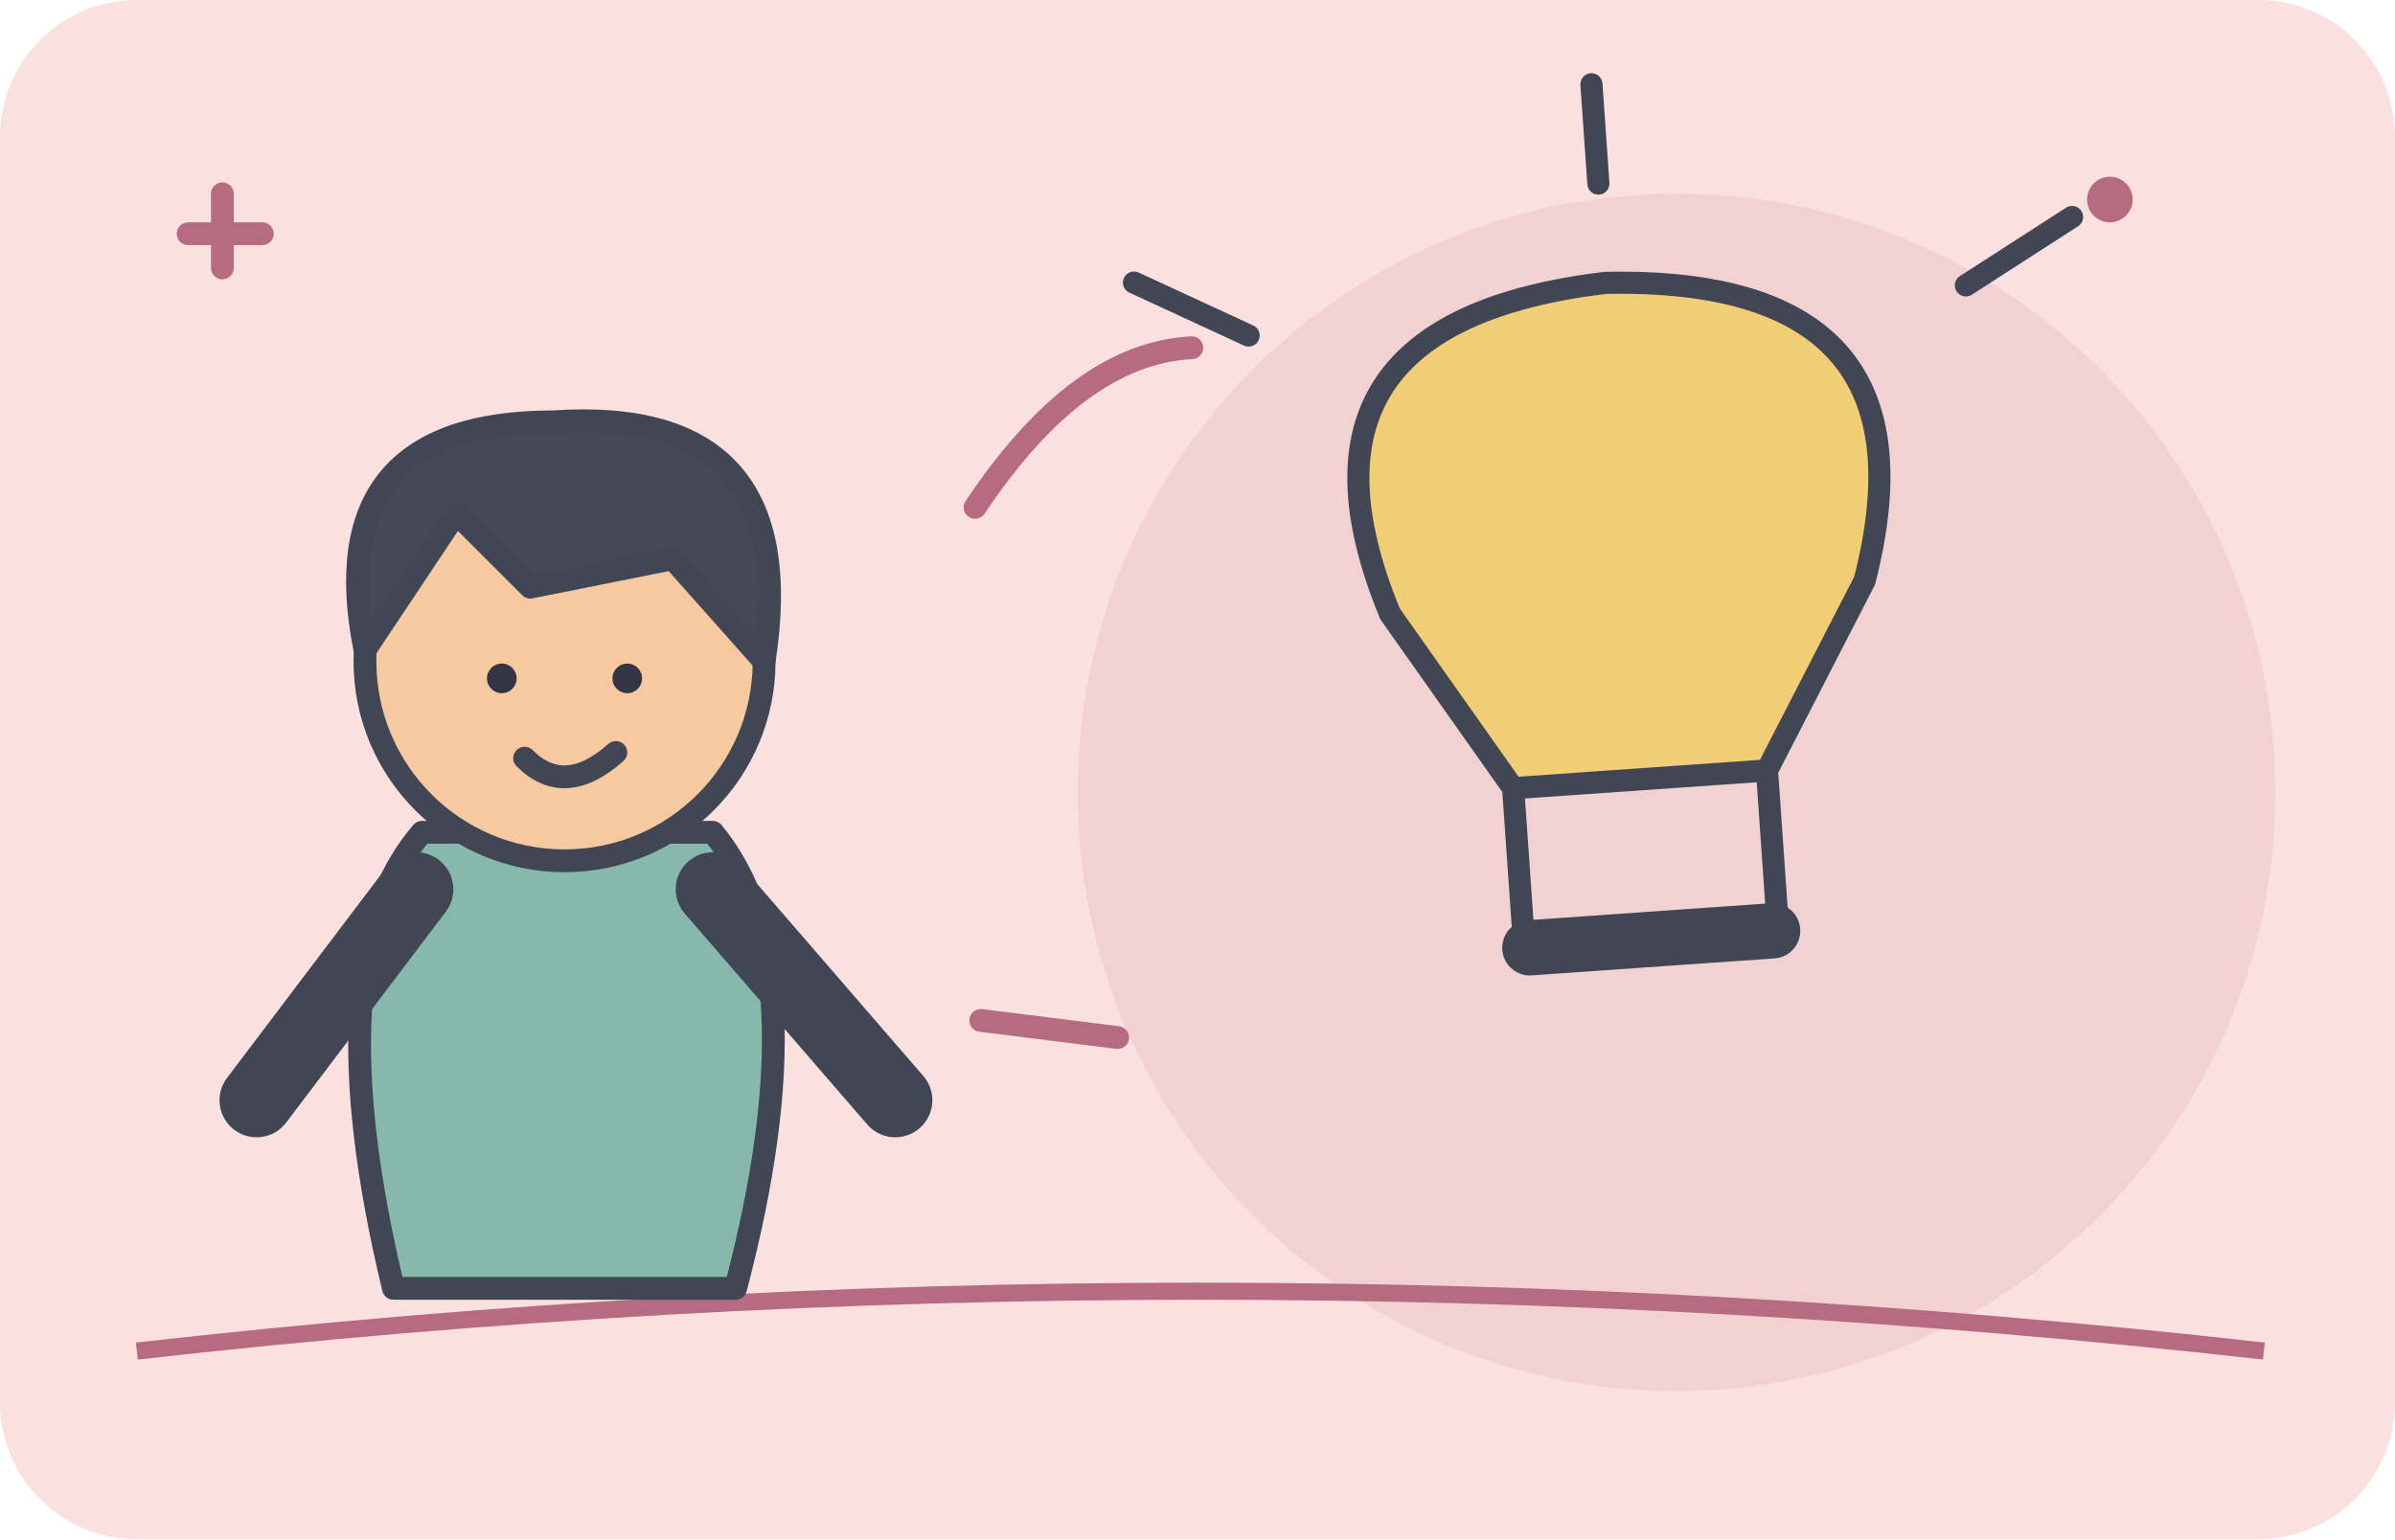
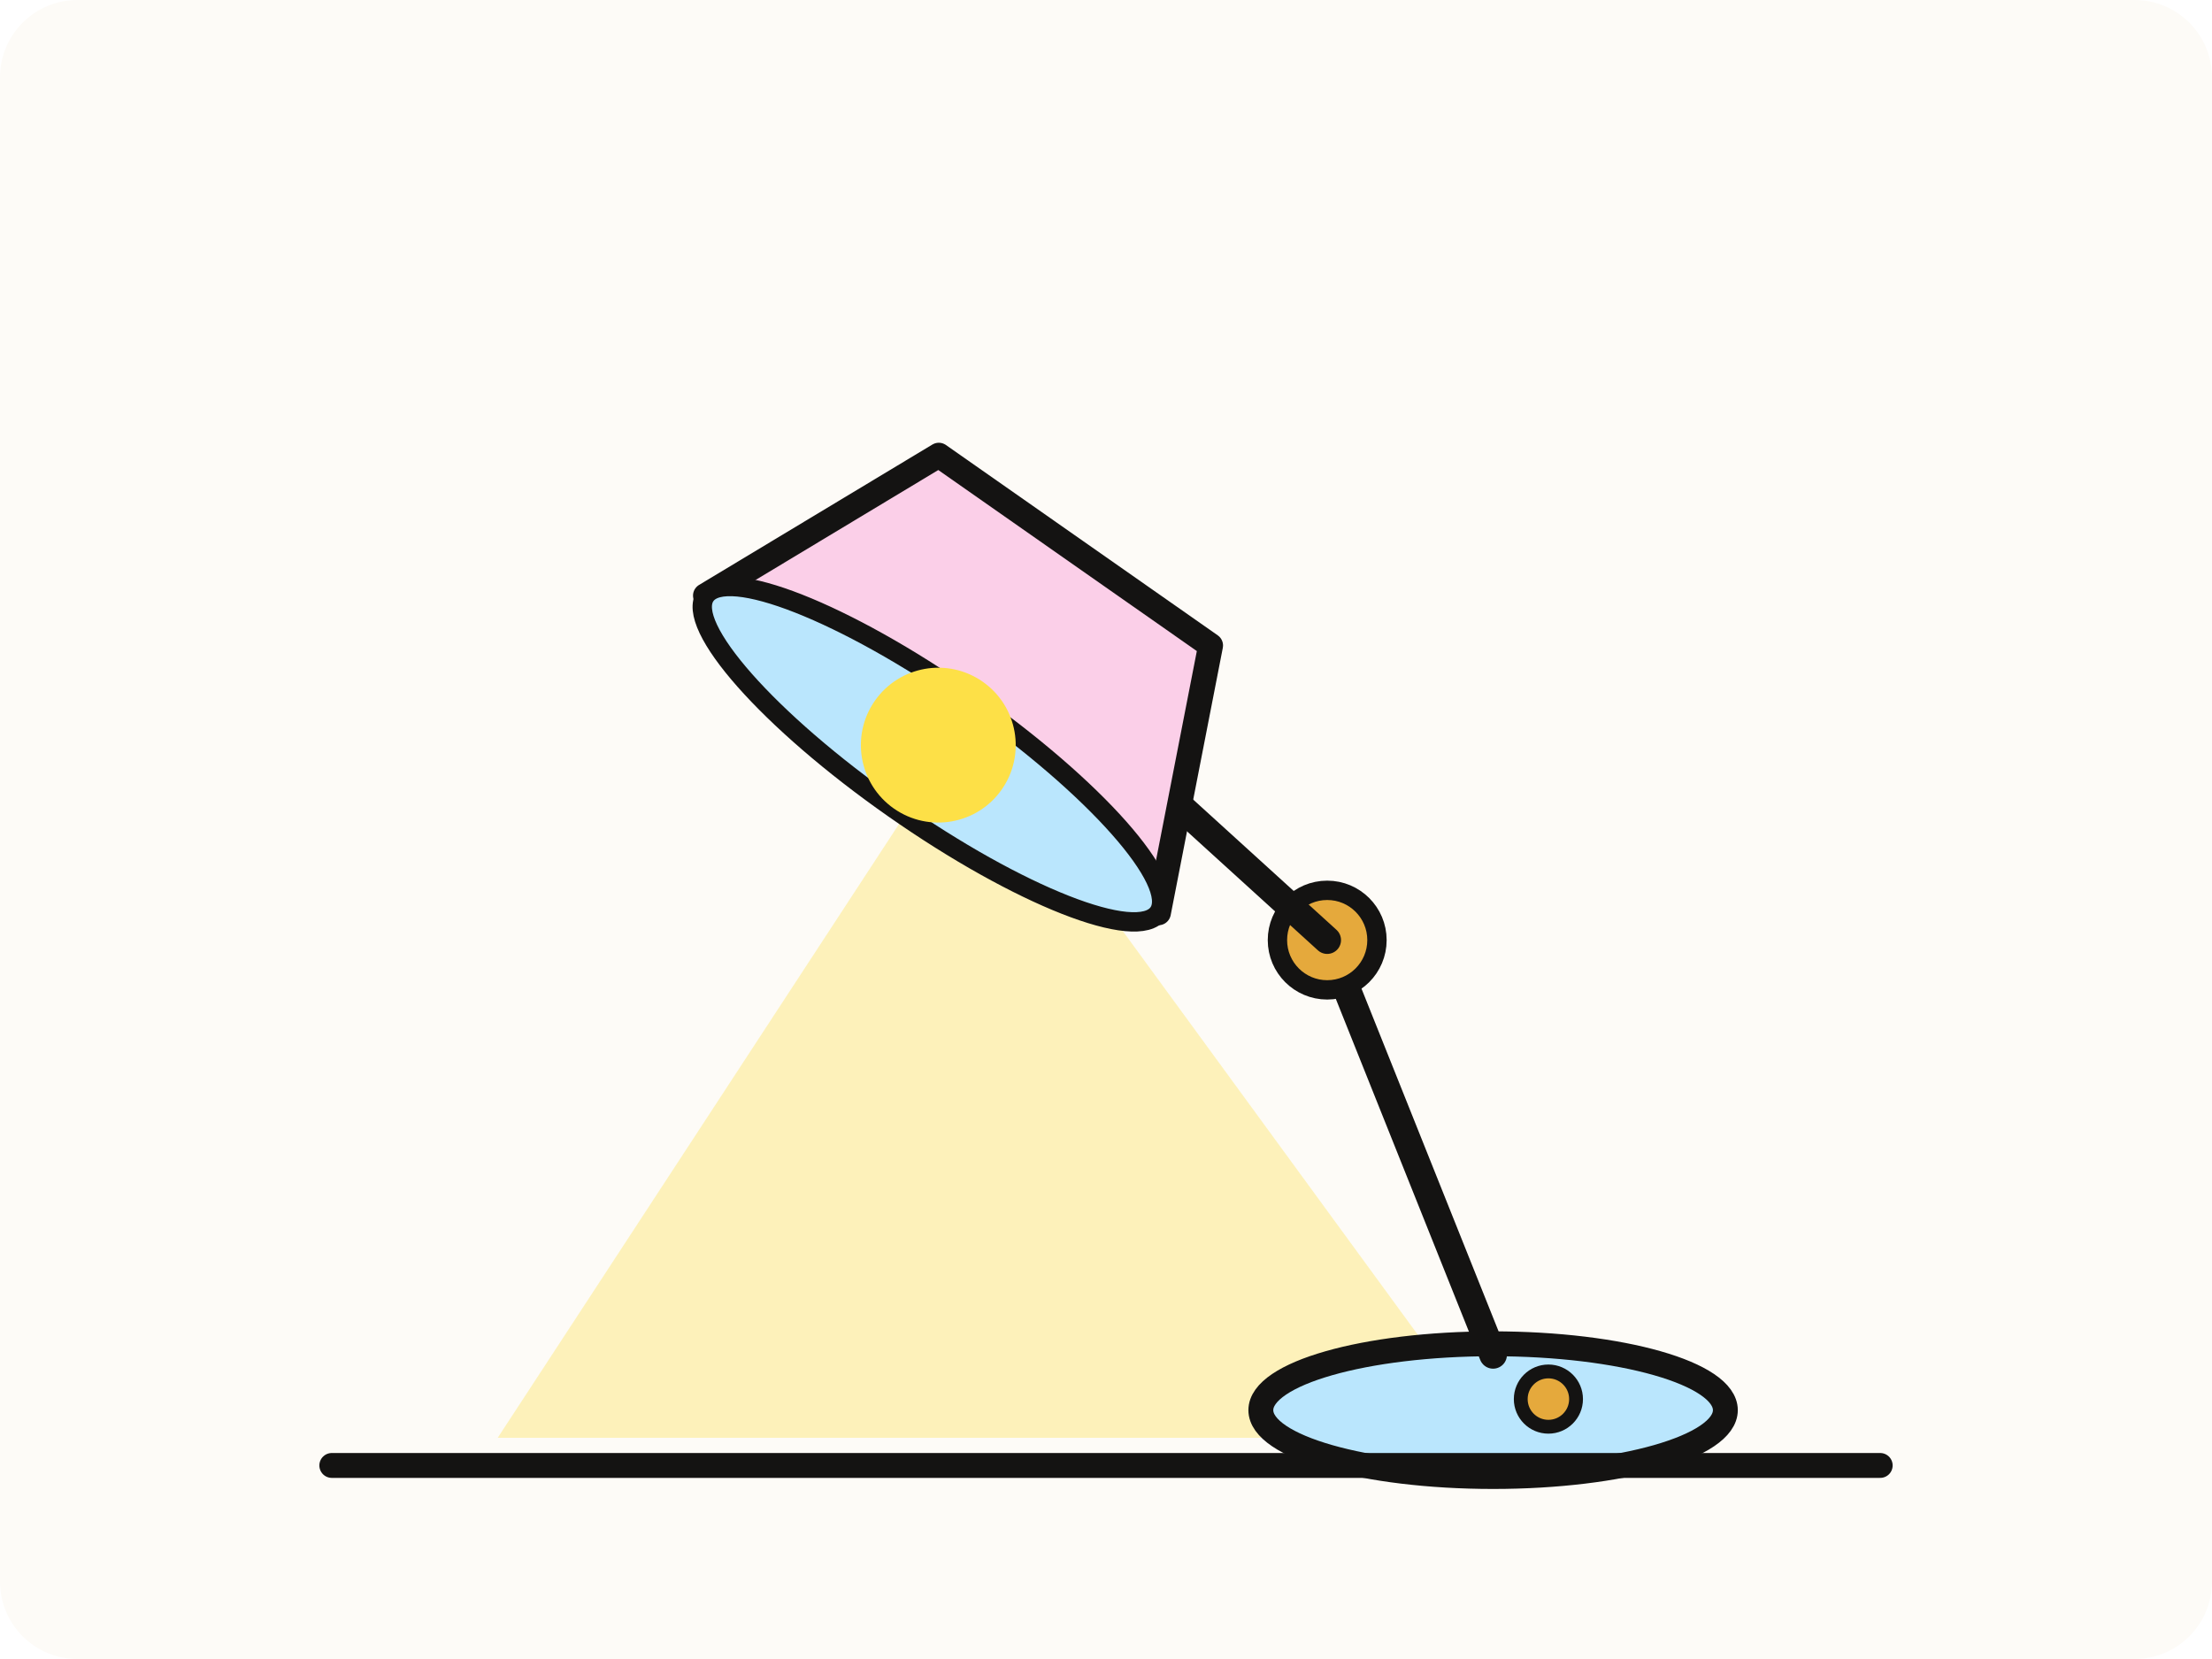
- <svg xmlns="http://www.w3.org/2000/svg" viewBox="0 0 420 270" role="img">
-   <rect width="420" height="270" rx="24" fill="#fae0df" />
-   <circle cx="294" cy="139" r="105" fill="#b76b83" opacity=".13" />
-   <path d="M24 237Q210 216 397 237" stroke="#b76b83" stroke-width="3" fill="none" />
-   <g stroke="#404654" stroke-width="4" stroke-linecap="round" stroke-linejoin="round">
-     <g transform="translate(99 116)">
-       <path d="M-30 110Q-44 52-25 30L26 30Q45 53 30 110Z" fill="#87b8ac" />
-       <circle cy="0" r="35" fill="#f6c9a1" />
-       <path d="M-35-2Q-43-42-2-42Q42-45 35 0L19-18-6-13-19-26Z" fill="#434955" />
-       <circle cx="-11" cy="3" r="2.6" fill="#343544" stroke="none" />
-       <circle cx="11" cy="3" r="2.6" fill="#343544" stroke="none" />
-       <path d="M-7 17Q0 24 9 16" fill="none" />
-       <path d="M-26 40L-54 77M26 40L58 77" fill="none" stroke-width="13" />
-     </g>
-     <g transform="translate(287 128) rotate(-4) scale(.97)">
-       <path d="M-43-24Q-61-78 0-81Q61-78 43-24L23 9H-23Z" fill="#f1ce75" />
-       <path d="M-23 10V37H23V10M0-99V-117M-65-76L-85-87M65-76L85-87" fill="none" />
-       <path d="M-22 38H22" stroke-width="10" />
-     </g>
-     <path d="M171 89Q189 62 209 61M172 179L196 182" stroke="#b76b83" fill="none" />
-     <circle cx="370" cy="35" r="4" fill="#b76b83" stroke="none" />
-     <path d="M39 34V47M33 41H46" stroke="#b76b83" />
+ <svg xmlns="http://www.w3.org/2000/svg" viewBox="0 0 400 300" width="100%" height="100%" fill="none" aria-label="lamp">
+   <rect width="400" height="300" rx="14" fill="#FDFBF7" />
+   <polygon points="175,130 90,260 270,260" fill="#FDE047" opacity="0.35" />
+   <ellipse cx="270" cy="255" rx="42" ry="12" fill="#BAE6FD" stroke="#141312" stroke-width="4.5" />
+   <circle cx="280" cy="253" r="5" fill="#E5A93C" stroke="#141312" stroke-width="2.5" />
+   <line x1="270" y1="245" x2="240" y2="170" stroke="#141312" stroke-width="5" stroke-linecap="round" />
+   <circle cx="240" cy="170" r="9" fill="#E5A93C" stroke="#141312" stroke-width="3.5" />
+   <line x1="240" y1="170" x2="185" y2="120" stroke="#141312" stroke-width="5" stroke-linecap="round" />
+   <circle cx="185" cy="120" r="8" fill="#E5A93C" stroke="#141312" stroke-width="3.5" />
+   <g transform="rotate(35 180 120)">
+     <path d="M150 95 L210 95 L230 140 L130 140 Z" fill="#FBCFE8" stroke="#141312" stroke-width="4.5" stroke-linejoin="round" />
+     <ellipse cx="180" cy="140" rx="50" ry="12" fill="#BAE6FD" stroke="#141312" stroke-width="3.5" />
+     <circle cx="180" cy="138" r="14" fill="#FDE047" />
  </g>
+   <line x1="60" y1="265" x2="340" y2="265" stroke="#141312" stroke-width="4.5" stroke-linecap="round" />
</svg>
